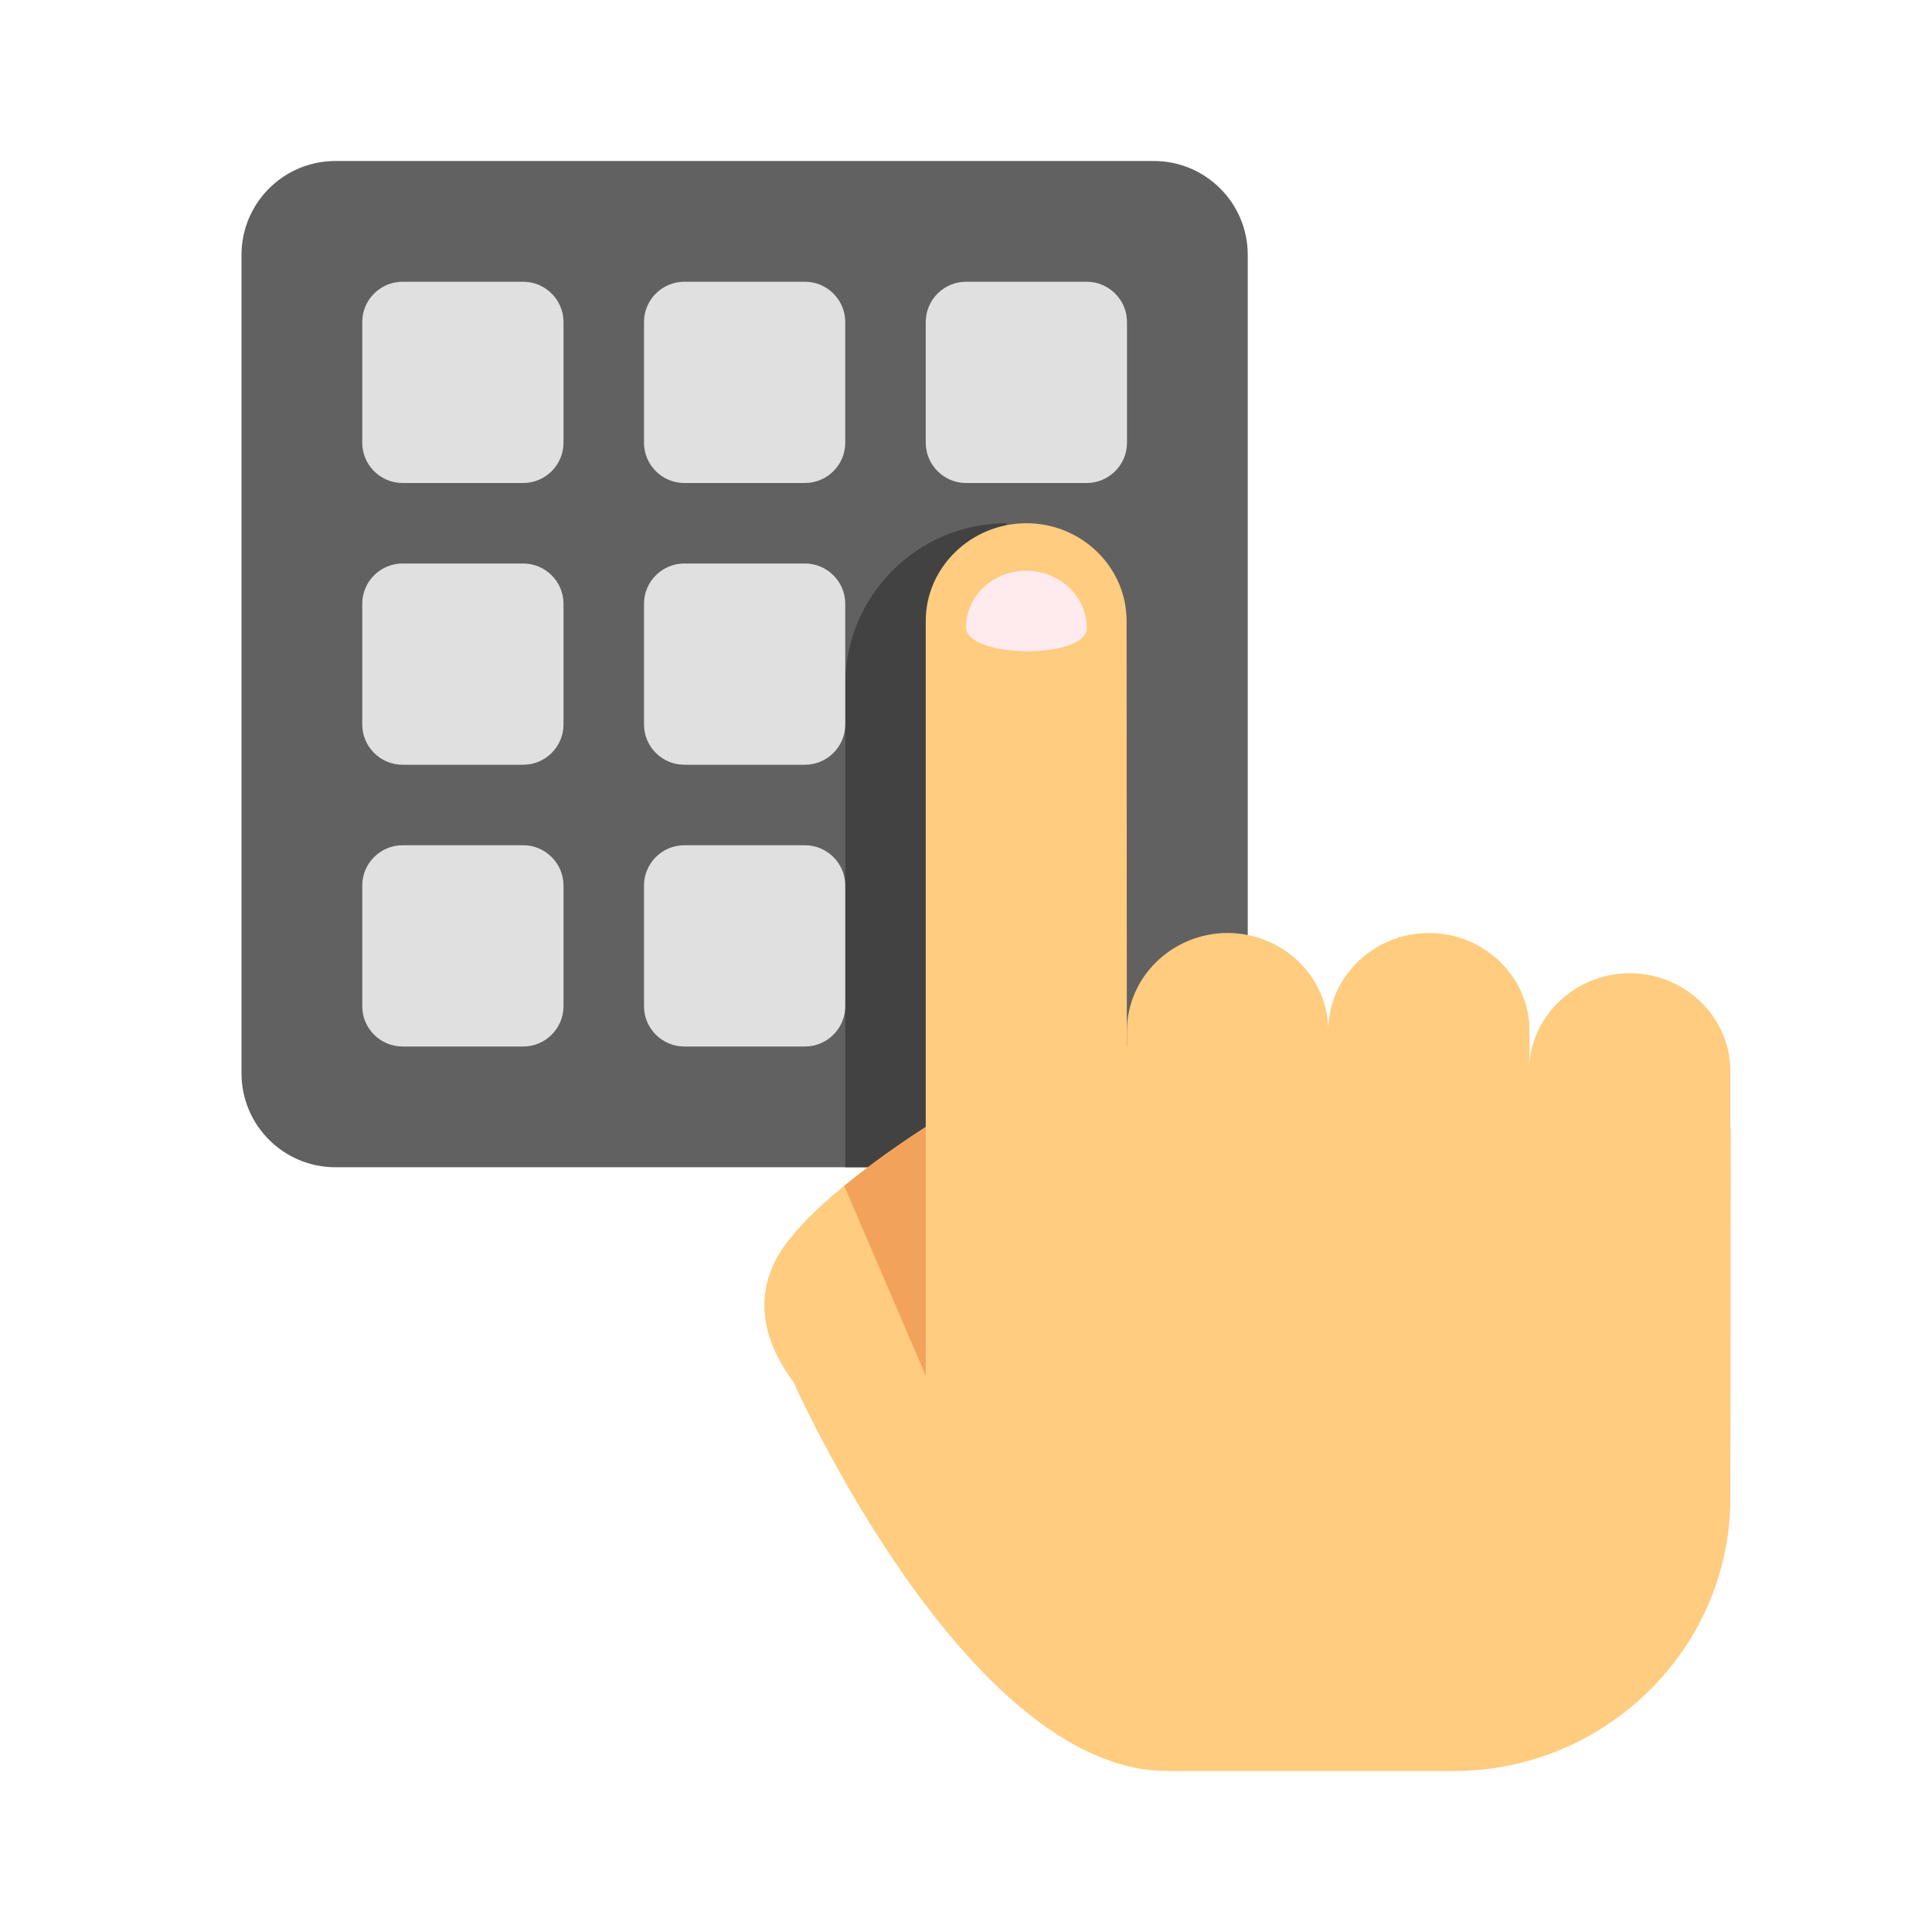
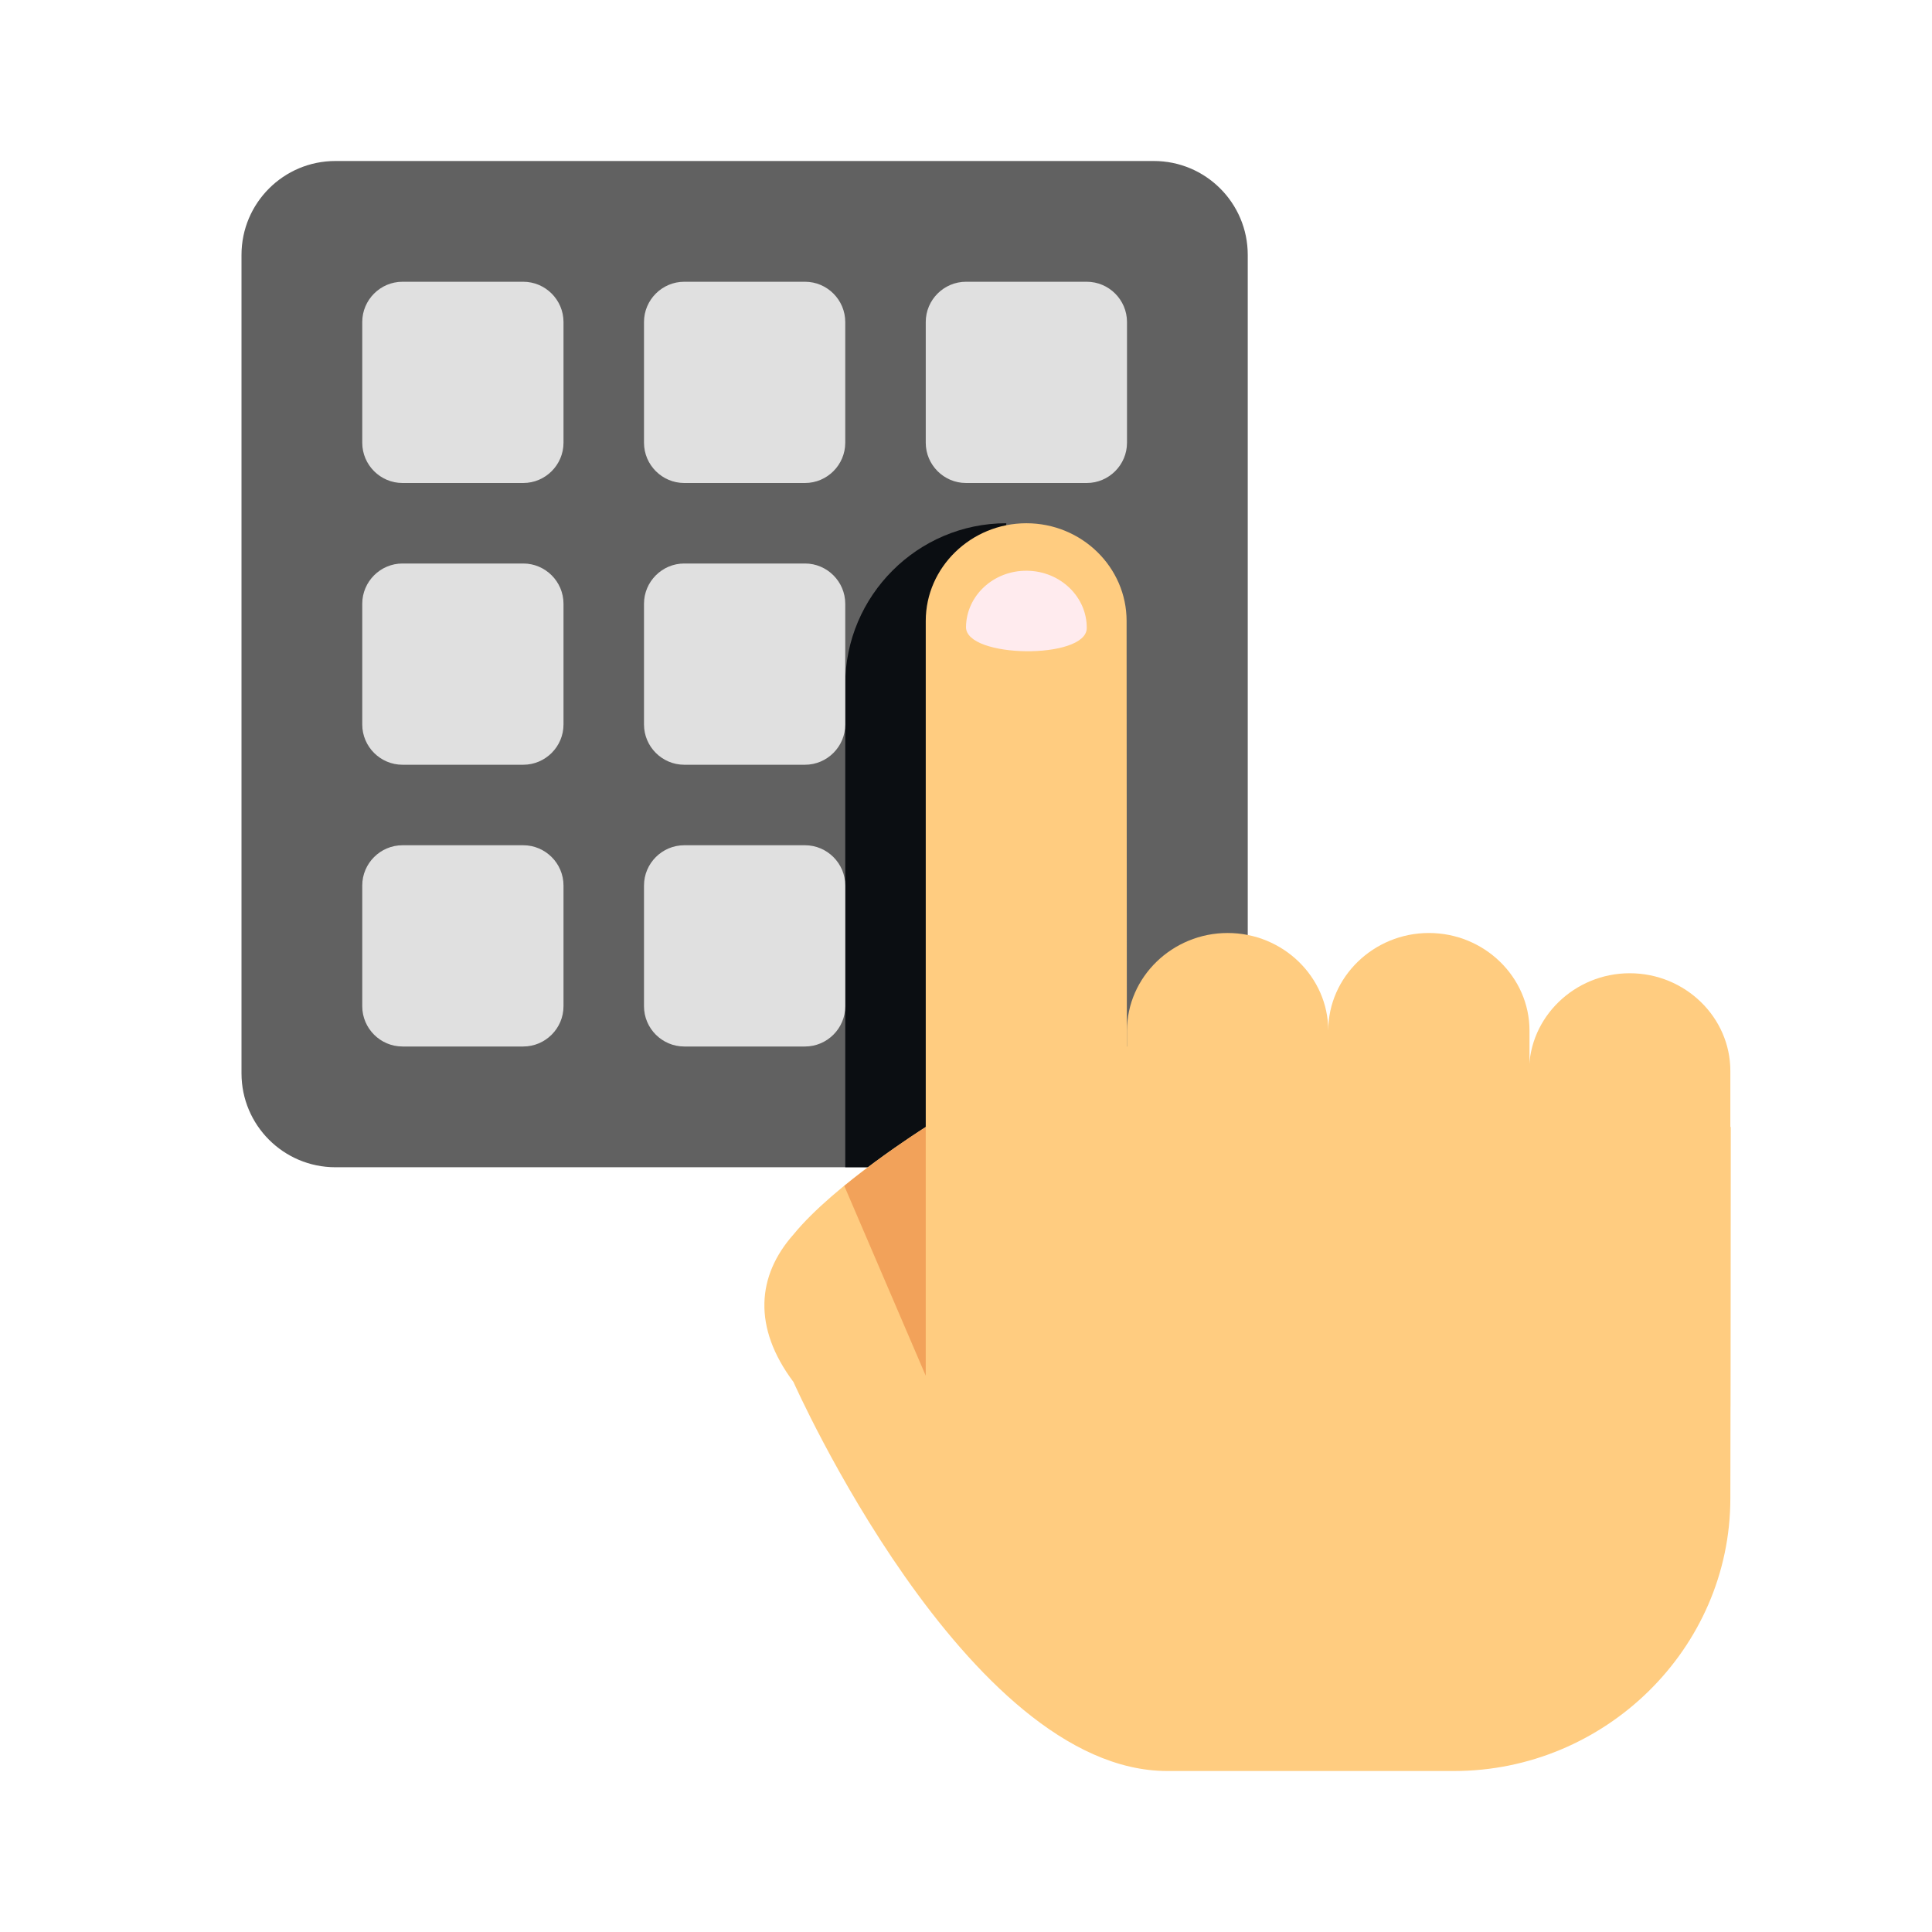
<svg xmlns="http://www.w3.org/2000/svg" viewBox="0 0 48 48" width="96px" height="96px">
  <path fill="#616161" d="M28.667,29H8.333C7.045,29,6,27.955,6,26.667V6.333C6,5.045,7.045,4,8.333,4h20.333C29.955,4,31,5.045,31,6.333v20.333C31,27.955,29.955,29,28.667,29z" />
-   <path fill="#424242" d="M25,29V13c-2.2,0-4,1.8-4,4v12H25z" />
+   <path fill="#0b0e12" d="M25,29V13c-2.2,0-4,1.8-4,4v12H25z" />
  <path fill="#e0e0e0" d="M13 12h-3c-.55 0-1-.45-1-1V8c0-.55.45-1 1-1h3c.55 0 1 .45 1 1v3C14 11.55 13.55 12 13 12zM20 12h-3c-.55 0-1-.45-1-1V8c0-.55.45-1 1-1h3c.55 0 1 .45 1 1v3C21 11.55 20.55 12 20 12zM27 12h-3c-.55 0-1-.45-1-1V8c0-.55.45-1 1-1h3c.55 0 1 .45 1 1v3C28 11.55 27.55 12 27 12zM13 19h-3c-.55 0-1-.45-1-1v-3c0-.55.45-1 1-1h3c.55 0 1 .45 1 1v3C14 18.55 13.55 19 13 19zM20 19h-3c-.55 0-1-.45-1-1v-3c0-.55.45-1 1-1h3c.55 0 1 .45 1 1v3C21 18.55 20.55 19 20 19zM13 26h-3c-.55 0-1-.45-1-1v-3c0-.55.45-1 1-1h3c.55 0 1 .45 1 1v3C14 25.55 13.55 26 13 26zM20 26h-3c-.55 0-1-.45-1-1v-3c0-.55.45-1 1-1h3c.55 0 1 .45 1 1v3C21 25.55 20.55 26 20 26z" />
  <path fill="#ffcc80" d="M37,28v-2H26l-3,2c0,0-2.268,1.422-3.286,2.67c-0.906,1.021-1.021,2.303,0,3.666C19.714,34.336,24,44,29,44h7.128c3.743,0,6.862-3.035,6.862-6.775c0,0,0.01-4.811,0.01-9.225H37z" />
  <path fill="#ffcc80" d="M23 31.75c0 1.336 1.127 2.43 2.5 2.43 1.378 0 2.5-1.094 2.5-2.43l-.01-16.324c0-1.332-1.112-2.426-2.49-2.426-1.373 0-2.5 1.094-2.5 2.426V31.75zM28 33.93c0 1.336 1.127 2.43 2.5 2.43 1.378 0 2.5-1.094 2.5-2.43v-8.324c0-1.332-1.122-2.426-2.5-2.426-1.373 0-2.5 1.094-2.5 2.426V33.93zM33 33.93c0 1.336 1.127 2.43 2.5 2.43 1.378 0 2.5-1.094 2.5-2.43v-8.324c0-1.332-1.122-2.426-2.5-2.426-1.373 0-2.5 1.094-2.5 2.426V33.93z" />
  <path fill="#ffcc80" d="M37.99,34.93c0,1.336,1.127,2.43,2.5,2.43c1.378,0,2.5-1.094,2.5-2.43v-8.324c0-1.332-1.122-2.426-2.5-2.426c-1.373,0-2.5,1.094-2.5,2.426V34.93z" />
  <path fill="#ffebee" d="M24,15.578c0.01-0.781,0.685-1.408,1.516-1.398c0.827,0.008,1.492,0.65,1.484,1.428C26.988,16.391,23.991,16.359,24,15.578" />
  <path fill="#f2a25a" d="M20.976,29.463C21.963,28.654,23,28,23,28v6.18L20.976,29.463z" />
</svg>
